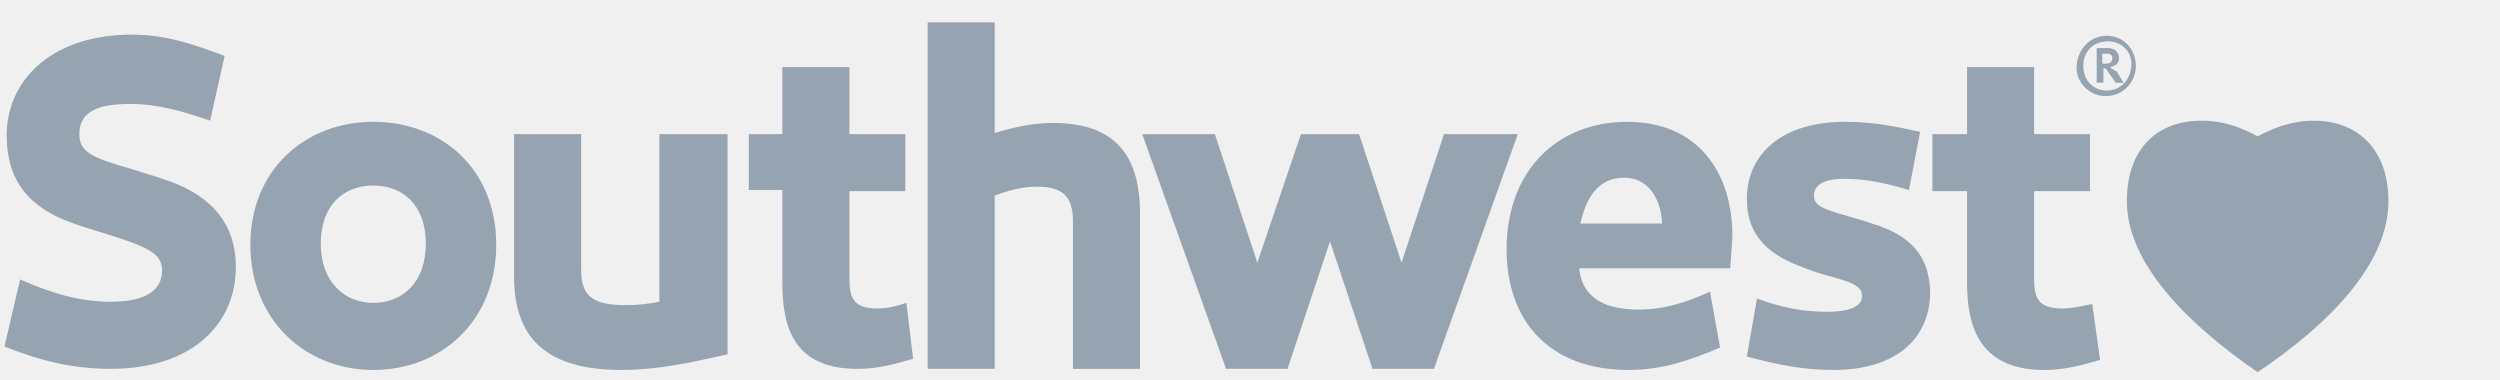
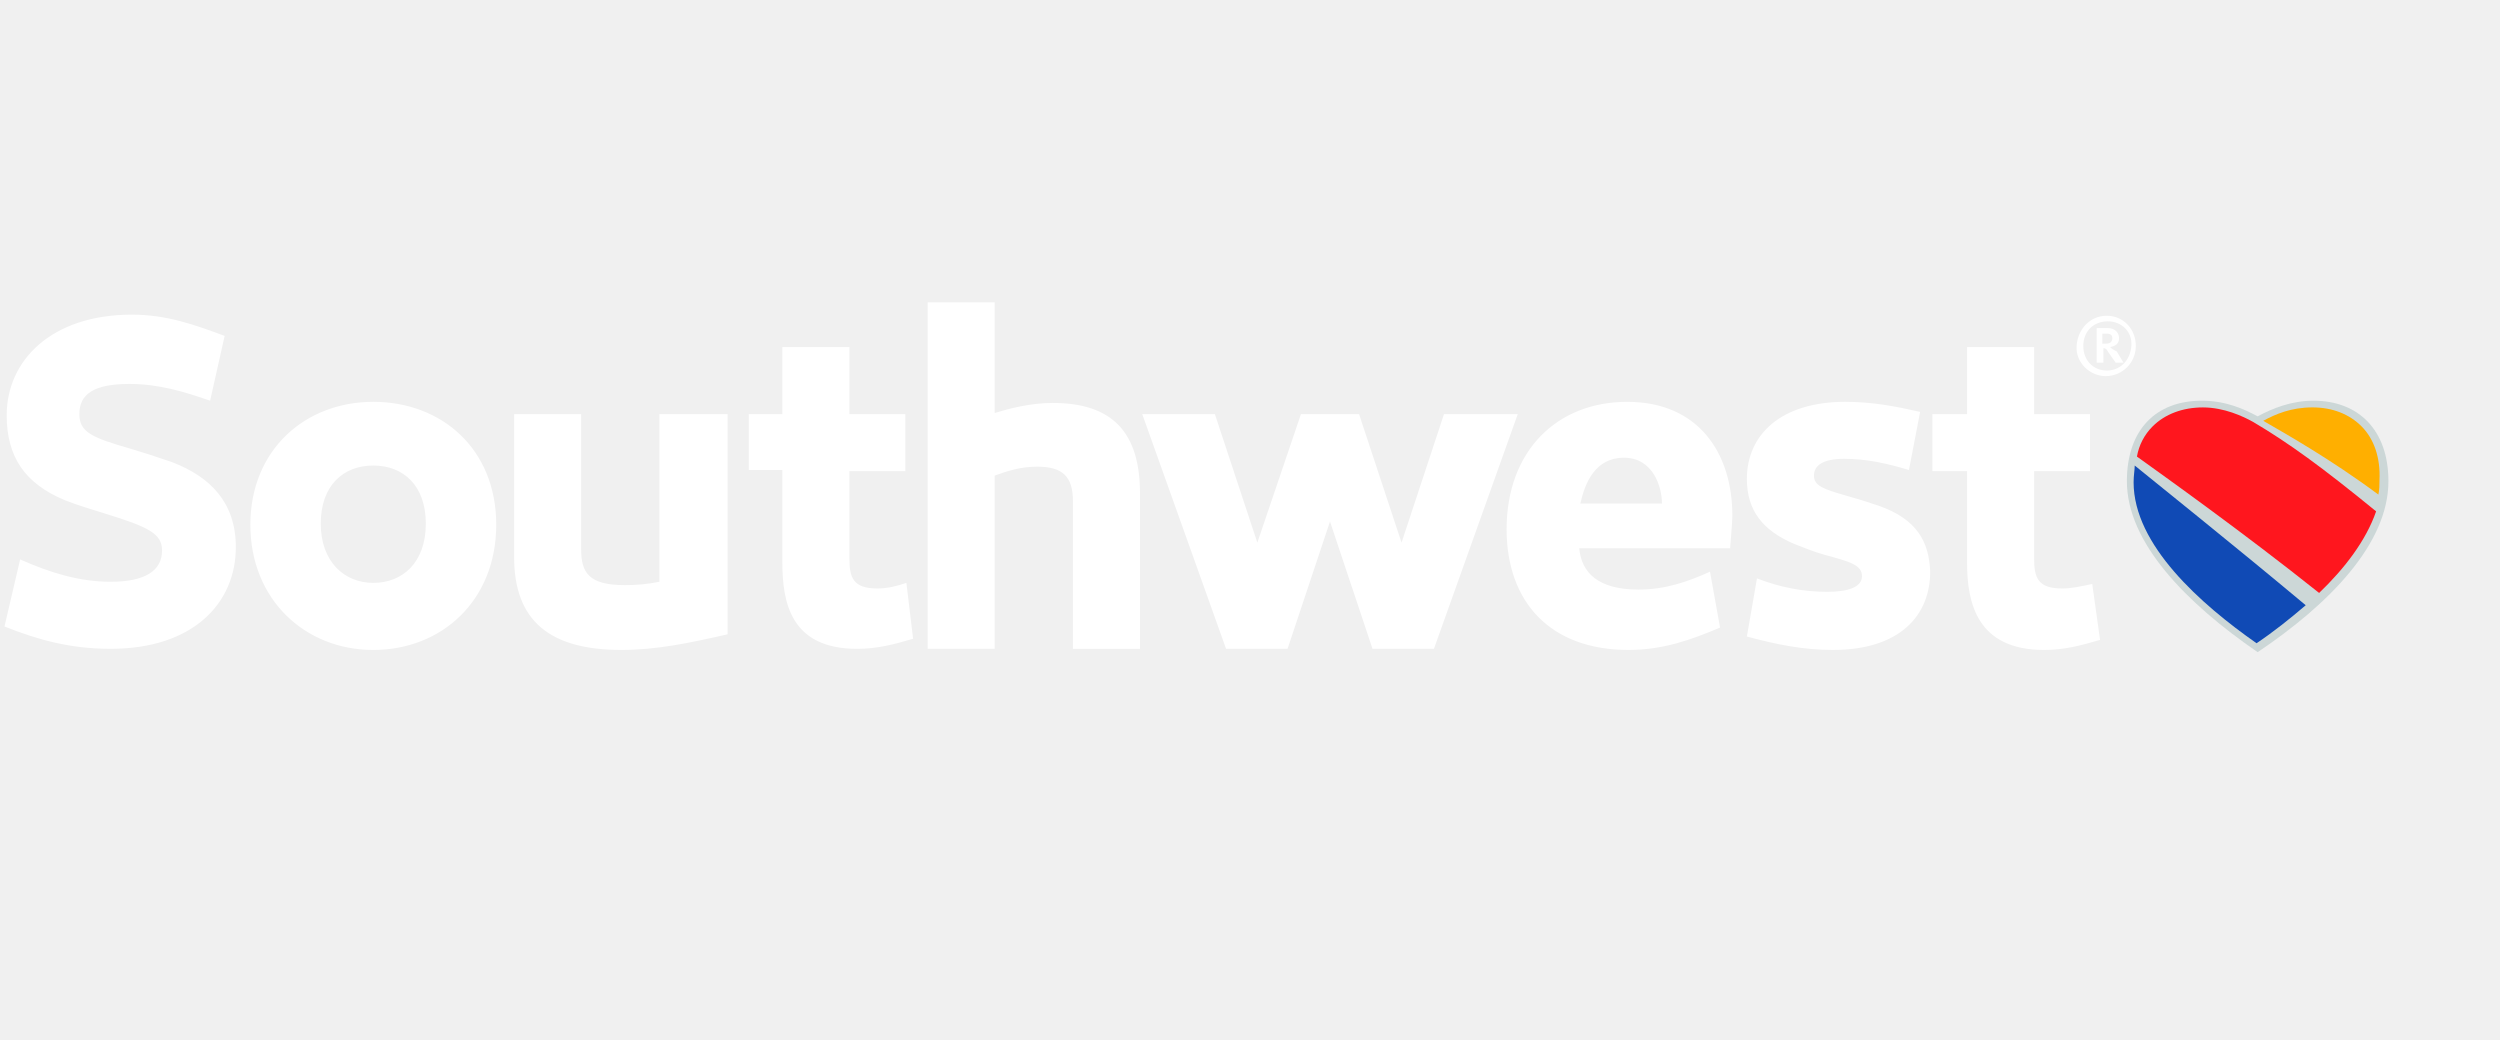
- <svg xmlns="http://www.w3.org/2000/svg" width="125" height="19" fill="none">
-   <path d="M32.97 15.088a8.288 8.288 0 01-1.732.168c-1.788 0-2.18-.615-2.18-1.788V6.706h-3.352v7.153c0 3.185 1.788 4.638 5.365 4.638 1.732 0 3.353-.335 5.308-.782V6.705h-3.408v8.383zm10.898.336c-1.23 0-1.397-.56-1.397-1.51V9.557h2.794v-2.85H42.47V3.353h-3.353v3.353H37.44V9.5h1.677v4.582c0 2.012.39 4.36 3.744 4.36 1.006 0 1.844-.224 2.794-.504l-.335-2.794c-.503.168-.95.28-1.453.28zM8.606 9.109c-.615-.224-1.341-.447-2.068-.67-1.956-.56-2.57-.839-2.57-1.733 0-1.006.726-1.509 2.514-1.509 1.453 0 2.739.391 4.024.838l.726-3.24c-1.508-.56-2.905-1.063-4.638-1.063-4.023 0-6.259 2.292-6.259 5.03 0 2.067.895 3.409 2.906 4.247.56.223 1.286.447 2.012.67 2.18.671 2.85 1.006 2.85 1.845 0 1.005-.838 1.564-2.57 1.564-1.565 0-3.018-.447-4.527-1.117l-.782 3.353c1.676.67 3.297 1.117 5.308 1.117 4.136 0 6.26-2.291 6.26-5.085 0-2.235-1.286-3.52-3.186-4.247zm44.035-2.962c-1.117 0-2.18.28-2.906.503V1.118h-3.352V18.44h3.352V9.78c.615-.223 1.286-.447 2.124-.447 1.285 0 1.788.503 1.788 1.733v7.376H57v-7.767c0-3.074-1.397-4.527-4.359-4.527zm-33.976-.056c-3.409 0-6.147 2.403-6.147 6.147s2.738 6.26 6.147 6.26c3.409 0 6.147-2.46 6.147-6.26s-2.738-6.147-6.147-6.147zm0 9.053c-1.453 0-2.627-1.062-2.627-2.962 0-1.9 1.118-2.905 2.627-2.905 1.509 0 2.626 1.005 2.626 2.905 0 1.956-1.173 2.962-2.626 2.962zm75.273-3.856a28.877 28.877 0 00-1.62-.503c-1.174-.335-1.62-.503-1.62-1.006 0-.502.446-.838 1.508-.838 1.118 0 2.123.224 3.241.559l.559-2.906c-1.23-.28-2.403-.503-3.744-.503-3.185 0-4.918 1.62-4.918 3.856 0 1.565.783 2.57 2.347 3.241.447.168.95.391 1.565.56 1.23.334 1.844.502 1.844 1.06 0 .56-.726.783-1.732.783-1.23 0-2.347-.223-3.52-.67l-.504 2.905c1.453.392 2.794.671 4.303.671 3.353 0 4.862-1.732 4.862-3.912-.056-1.509-.67-2.626-2.57-3.297zM81.365 6.091c-3.52 0-6.035 2.459-6.035 6.37 0 3.633 2.179 6.036 6.09 6.036 1.733 0 3.13-.503 4.583-1.118l-.503-2.794c-1.118.503-2.235.894-3.576.894-2.012 0-2.85-.838-2.962-2.067h7.544s.112-1.341.112-1.62c0-3.186-1.733-5.7-5.253-5.7zm-2.347 5.086c.223-1.006.726-2.292 2.18-2.292 1.452 0 1.9 1.453 1.9 2.292h-4.08zm24.085 4.247c-1.229 0-1.397-.56-1.397-1.51V9.557h2.794v-2.85h-2.794V3.353h-3.353v3.353h-1.732v2.85h1.732v4.582c0 2.012.503 4.36 3.856 4.36 1.006 0 1.844-.224 2.794-.504l-.391-2.794c-.559.112-1.006.224-1.509.224zm2.235-13.636c-.838 0-1.453.67-1.508 1.51-.056.837.67 1.508 1.452 1.508.839 0 1.509-.67 1.509-1.509 0-.838-.614-1.509-1.453-1.509zm0 2.739c-.67 0-1.173-.503-1.173-1.23 0-.726.503-1.23 1.229-1.23.671 0 1.23.504 1.174 1.23-.056.727-.559 1.23-1.23 1.23zm.168-1.174c.279-.056.447-.168.447-.447 0-.28-.223-.503-.559-.503h-.559v1.732h.336V3.41c.111 0 .167.056.223.167l.391.56h.392l-.336-.56c-.223-.111-.279-.167-.335-.223zm-.224-.168h-.167v-.503h.223c.224 0 .28.112.28.224 0 .223-.168.28-.336.28zM72.2 6.705l-2.123 6.427-2.124-6.426h-2.906l-2.18 6.426-2.123-6.426h-3.632l4.191 11.735h3.074l2.123-6.37 2.124 6.37h3.073l4.191-11.735H72.2zM115.677 6.035c-1.118 0-2.068.391-2.795.783-.726-.392-1.62-.783-2.794-.783-2.291 0-3.744 1.453-3.744 4.024 0 3.073 2.962 6.09 6.538 8.55 3.577-2.403 6.539-5.42 6.539-8.55 0-2.57-1.509-4.024-3.744-4.024z" fill="#96A3B0" />
-   <path d="M106.679 10.115c0 3.129 3.353 6.09 6.148 8.047.838-.56 1.676-1.23 2.458-1.9-3.744-3.13-7.32-5.98-8.55-6.986 0 .224-.056.503-.056.839zM118.806 11.568c-2.738-2.236-4.359-3.41-6.147-4.47-.503-.28-1.453-.727-2.515-.727-1.006 0-1.9.335-2.514.95a2.804 2.804 0 00-.783 1.508c1.397 1.006 5.253 3.744 9.109 6.818 1.285-1.23 2.347-2.626 2.85-4.08zM118.08 7.32c-.615-.614-1.453-.95-2.459-.95-1.062 0-1.844.336-2.459.671 1.062.615 3.353 1.9 5.756 3.688.056-.223.056-.502.056-.726.055-1.118-.28-2.068-.894-2.682z" fill="#96A3B0" />
+ <svg xmlns="http://www.w3.org/2000/svg" width="125" height="52" fill="none">
+   <path d="M32.97 29.088a8.288 8.288 0 01-1.732.168c-1.788 0-2.18-.615-2.18-1.788v-6.762h-3.352v7.153c0 3.185 1.788 4.638 5.365 4.638 1.732 0 3.353-.335 5.308-.782v-11.01h-3.408v8.383zm10.898.336c-1.23 0-1.397-.56-1.397-1.51v-4.358h2.794v-2.85H42.47v-3.353h-3.353v3.353H37.44V23.5h1.677v4.582c0 2.012.39 4.36 3.744 4.36 1.006 0 1.844-.224 2.794-.504l-.335-2.794c-.503.168-.95.28-1.453.28zM8.606 23.109a45.498 45.498 0 00-2.068-.67c-1.956-.56-2.57-.839-2.57-1.733 0-1.006.726-1.509 2.514-1.509 1.453 0 2.739.391 4.024.838l.726-3.24c-1.508-.56-2.905-1.063-4.638-1.063-4.023 0-6.259 2.292-6.259 5.03 0 2.067.895 3.409 2.906 4.247.56.223 1.286.447 2.012.67 2.18.671 2.85 1.006 2.85 1.845 0 1.005-.838 1.564-2.57 1.564-1.565 0-3.018-.447-4.527-1.117l-.782 3.353c1.676.67 3.297 1.117 5.308 1.117 4.136 0 6.26-2.291 6.26-5.085 0-2.235-1.286-3.52-3.186-4.247zm44.035-2.962c-1.117 0-2.18.28-2.906.503v-5.532h-3.352V32.44h3.352V23.78c.615-.223 1.286-.447 2.124-.447 1.285 0 1.788.503 1.788 1.733v7.376H57v-7.767c0-3.074-1.397-4.527-4.359-4.527zm-33.976-.056c-3.409 0-6.147 2.403-6.147 6.147s2.738 6.26 6.147 6.26c3.409 0 6.147-2.46 6.147-6.26s-2.738-6.147-6.147-6.147zm0 9.053c-1.453 0-2.627-1.062-2.627-2.962 0-1.9 1.118-2.905 2.627-2.905 1.509 0 2.626 1.005 2.626 2.905 0 1.956-1.173 2.962-2.626 2.962zm75.273-3.856a28.898 28.898 0 00-1.62-.503c-1.174-.335-1.62-.503-1.62-1.006s.446-.838 1.508-.838c1.118 0 2.123.224 3.241.559l.559-2.906c-1.23-.28-2.403-.503-3.744-.503-3.185 0-4.918 1.62-4.918 3.856 0 1.565.783 2.57 2.347 3.241.447.168.95.391 1.565.56 1.23.334 1.844.502 1.844 1.06 0 .56-.726.783-1.732.783-1.23 0-2.347-.223-3.52-.67l-.504 2.905c1.453.392 2.794.671 4.303.671 3.353 0 4.862-1.732 4.862-3.912-.056-1.509-.67-2.626-2.57-3.297zm-12.573-5.197c-3.52 0-6.035 2.459-6.035 6.37 0 3.633 2.179 6.036 6.09 6.036 1.733 0 3.13-.503 4.583-1.118l-.503-2.794c-1.118.503-2.235.894-3.576.894-2.012 0-2.85-.838-2.962-2.067h7.544s.112-1.341.112-1.62c0-3.186-1.733-5.7-5.253-5.7zm-2.347 5.085c.223-1.005.726-2.29 2.18-2.29 1.452 0 1.9 1.452 1.9 2.29h-4.08zm24.085 4.248c-1.229 0-1.397-.56-1.397-1.51v-4.358h2.794v-2.85h-2.794v-3.353h-3.353v3.353h-1.732v2.85h1.732v4.582c0 2.012.503 4.36 3.856 4.36 1.006 0 1.844-.224 2.794-.504l-.391-2.794c-.559.112-1.006.224-1.509.224zm2.235-13.636c-.838 0-1.453.67-1.508 1.51-.056.837.67 1.508 1.452 1.508.839 0 1.509-.67 1.509-1.509 0-.838-.614-1.509-1.453-1.509zm0 2.738c-.67 0-1.173-.502-1.173-1.229 0-.726.503-1.23 1.229-1.23.671 0 1.23.504 1.174 1.23-.056.727-.559 1.23-1.23 1.23zm.168-1.173c.279-.056.447-.168.447-.447 0-.28-.223-.503-.559-.503h-.559v1.732h.336v-.726c.111 0 .167.056.223.168l.391.558h.392l-.336-.559c-.223-.111-.279-.167-.335-.223zm-.224-.168h-.167v-.503h.223c.224 0 .28.112.28.224 0 .223-.168.28-.336.28zM72.2 20.705l-2.123 6.427-2.124-6.426h-2.906l-2.18 6.426-2.123-6.426h-3.632l4.191 11.735h3.074l2.123-6.37 2.124 6.37h3.073l4.191-11.735H72.2z" fill="#fff" />
+   <path d="M115.677 20.035c-1.118 0-2.068.391-2.795.782-.726-.39-1.62-.782-2.794-.782-2.291 0-3.744 1.453-3.744 4.024 0 3.073 2.962 6.09 6.538 8.55 3.577-2.403 6.539-5.42 6.539-8.55 0-2.57-1.509-4.024-3.744-4.024z" fill="#CCD7D7" />
+   <path d="M106.68 24.115c0 3.129 3.353 6.09 6.147 8.047.838-.56 1.676-1.23 2.459-1.9-3.745-3.13-7.321-5.98-8.55-6.986 0 .224-.056.503-.056.839z" fill="#104AB5" />
+   <path d="M118.806 25.568c-2.738-2.236-4.359-3.41-6.147-4.47-.503-.28-1.453-.727-2.515-.727-1.006 0-1.9.335-2.514.95a2.804 2.804 0 00-.783 1.508c1.397 1.006 5.253 3.744 9.109 6.818 1.285-1.23 2.347-2.626 2.85-4.08z" fill="#FF161E" />
+   <path d="M118.08 21.32c-.615-.614-1.453-.95-2.459-.95-1.062 0-1.844.336-2.459.671 1.062.615 3.353 1.9 5.756 3.688.056-.223.056-.502.056-.726.056-1.118-.28-2.068-.894-2.682z" fill="#FFAF00" />
</svg>
